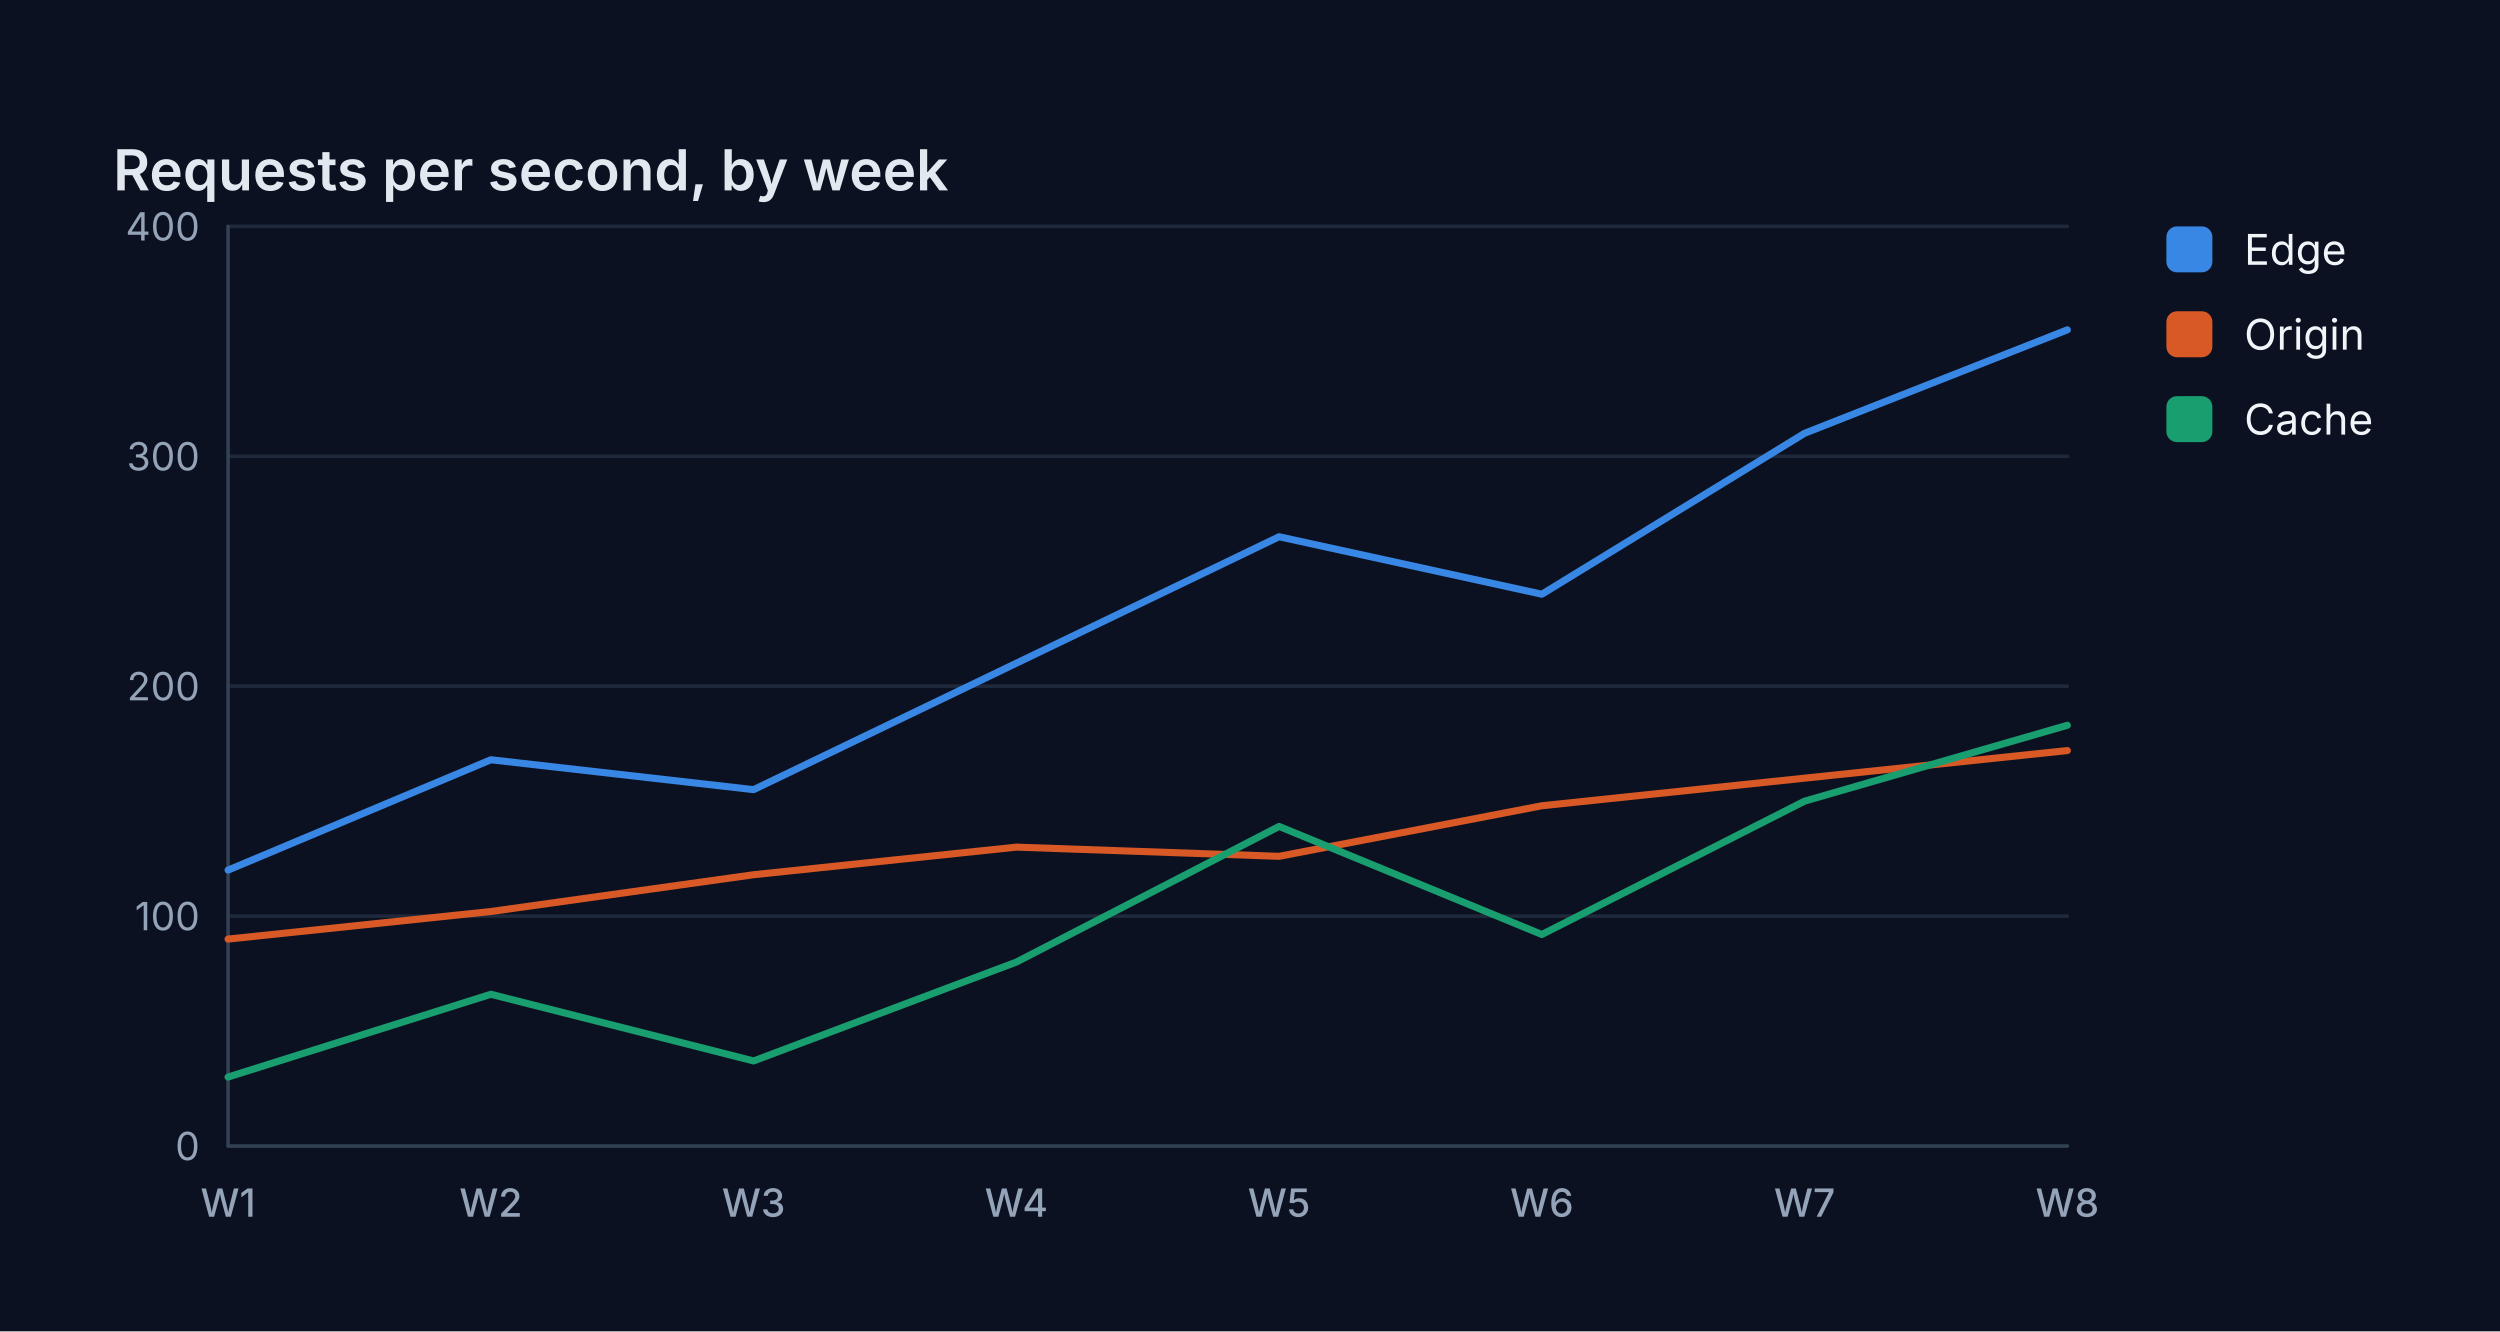
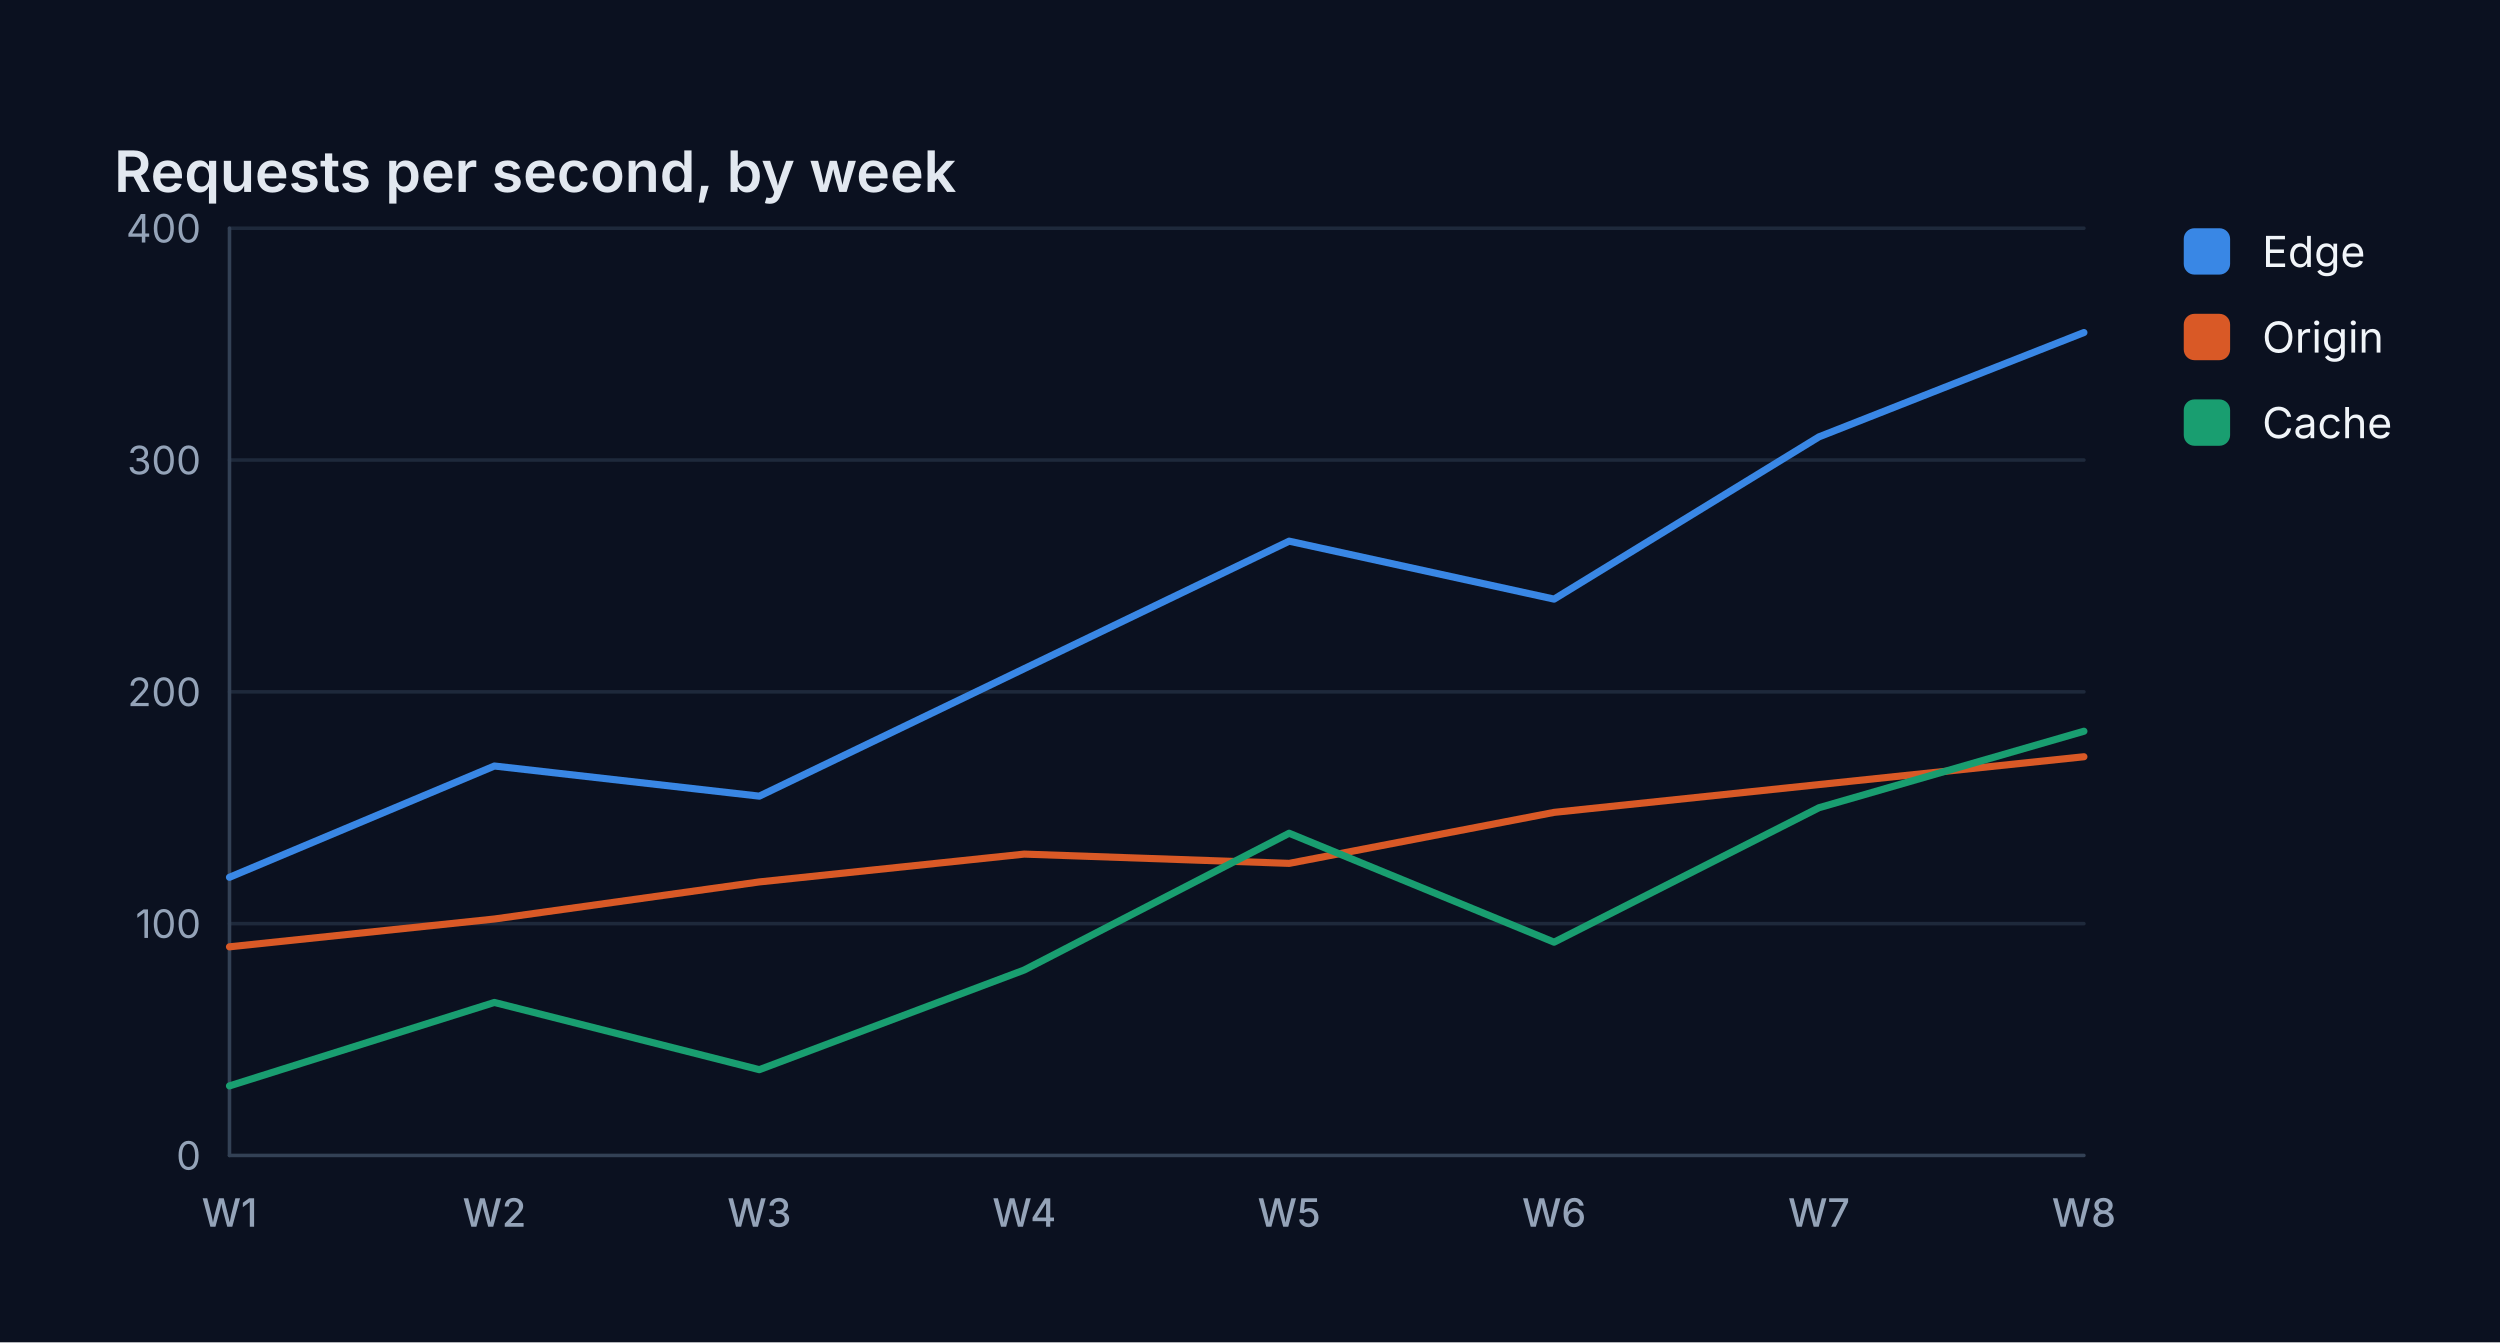
- <svg xmlns="http://www.w3.org/2000/svg" width="706.8" height="376.4" viewBox="0 0 706.8 376.4">
-   <rect x="0" y="0" width="706.8" height="376.4" fill="#0b1120" />
+ <svg xmlns="http://www.w3.org/2000/svg" width="701.03" height="376.4" viewBox="0 0 701.03 376.4">
+   <rect x="0" y="0" width="701.03" height="376.4" fill="#0b1120" />
  <g transform="translate(32,32)">
-     <line x1="32.48" y1="292" x2="552.48" y2="292" stroke="#334155" stroke-width="1" stroke-linecap="round" />
-     <line x1="32.48" y1="227" x2="552.48" y2="227" stroke="#1e293b" stroke-width="1" stroke-linecap="round" />
-     <line x1="32.48" y1="162" x2="552.48" y2="162" stroke="#1e293b" stroke-width="1" stroke-linecap="round" />
-     <line x1="32.48" y1="97" x2="552.48" y2="97" stroke="#1e293b" stroke-width="1" stroke-linecap="round" />
-     <line x1="32.48" y1="32" x2="552.48" y2="32" stroke="#1e293b" stroke-width="1" stroke-linecap="round" />
-     <line x1="32.48" y1="32" x2="32.48" y2="292" stroke="#334155" stroke-width="1" stroke-linecap="round" />
-     <polyline points="32.48,214 106.77,182.8 181.05,191.25 255.34,155.5 329.62,119.75 403.91,136 478.19,90.5 552.48,61.25" fill="none" stroke="#3987e5" stroke-width="2" stroke-linejoin="round" stroke-linecap="round" />
-     <polyline points="32.48,233.5 106.77,225.7 181.05,215.3 255.34,207.5 329.62,210.1 403.91,195.8 478.19,188 552.48,180.2" fill="none" stroke="#d95926" stroke-width="2" stroke-linejoin="round" stroke-linecap="round" />
-     <polyline points="32.48,272.5 106.77,249.1 181.05,267.95 255.34,240 329.62,201.65 403.91,232.2 478.19,194.5 552.48,173.05" fill="none" stroke="#199e70" stroke-width="2" stroke-linejoin="round" stroke-linecap="round" />
-     <rect x="580.48" y="32" width="13" height="13" rx="3" fill="#3987e5" stroke="none" stroke-width="0" />
-     <rect x="580.48" y="56" width="13" height="13" rx="3" fill="#d95926" stroke="none" stroke-width="0" />
-     <rect x="580.48" y="80" width="13" height="13" rx="3" fill="#199e70" stroke="none" stroke-width="0" />
+     <line x1="32.35" y1="292" x2="552.35" y2="292" stroke="#334155" stroke-width="1" stroke-linecap="round" />
+     <line x1="32.35" y1="227" x2="552.35" y2="227" stroke="#1e293b" stroke-width="1" stroke-linecap="round" />
+     <line x1="32.35" y1="162" x2="552.35" y2="162" stroke="#1e293b" stroke-width="1" stroke-linecap="round" />
+     <line x1="32.35" y1="97" x2="552.35" y2="97" stroke="#1e293b" stroke-width="1" stroke-linecap="round" />
+     <line x1="32.35" y1="32" x2="552.35" y2="32" stroke="#1e293b" stroke-width="1" stroke-linecap="round" />
+     <line x1="32.35" y1="32" x2="32.35" y2="292" stroke="#334155" stroke-width="1" stroke-linecap="round" />
+     <polyline points="32.35,214 106.63,182.8 180.92,191.25 255.21,155.5 329.49,119.75 403.78,136 478.06,90.5 552.35,61.25" fill="none" stroke="#3987e5" stroke-width="2" stroke-linejoin="round" stroke-linecap="round" />
+     <polyline points="32.35,233.5 106.63,225.7 180.92,215.3 255.21,207.5 329.49,210.1 403.78,195.8 478.06,188 552.35,180.2" fill="none" stroke="#d95926" stroke-width="2" stroke-linejoin="round" stroke-linecap="round" />
+     <polyline points="32.35,272.5 106.63,249.1 180.92,267.95 255.21,240 329.49,201.65 403.78,232.2 478.06,194.5 552.35,173.05" fill="none" stroke="#199e70" stroke-width="2" stroke-linejoin="round" stroke-linecap="round" />
+     <rect x="580.35" y="32" width="13" height="13" rx="3" fill="#3987e5" stroke="none" stroke-width="0" />
+     <rect x="580.35" y="56" width="13" height="13" rx="3" fill="#d95926" stroke="none" stroke-width="0" />
+     <rect x="580.35" y="80" width="13" height="13" rx="3" fill="#199e70" stroke="none" stroke-width="0" />
    <text x="0" y="16" text-anchor="start" dominant-baseline="central" font-family="Inter, ui-sans-serif, system-ui, sans-serif" font-size="16" font-weight="600" fill="#e2e8f0">Requests per second, by week</text>
-     <text x="24.48" y="292" text-anchor="end" dominant-baseline="central" font-family="Inter, ui-sans-serif, system-ui, sans-serif" font-size="11" font-weight="400" fill="#94a3b8">0</text>
-     <text x="24.48" y="227" text-anchor="end" dominant-baseline="central" font-family="Inter, ui-sans-serif, system-ui, sans-serif" font-size="11" font-weight="400" fill="#94a3b8">100</text>
-     <text x="24.48" y="162" text-anchor="end" dominant-baseline="central" font-family="Inter, ui-sans-serif, system-ui, sans-serif" font-size="11" font-weight="400" fill="#94a3b8">200</text>
-     <text x="24.48" y="97" text-anchor="end" dominant-baseline="central" font-family="Inter, ui-sans-serif, system-ui, sans-serif" font-size="11" font-weight="400" fill="#94a3b8">300</text>
-     <text x="24.48" y="32" text-anchor="end" dominant-baseline="central" font-family="Inter, ui-sans-serif, system-ui, sans-serif" font-size="11" font-weight="400" fill="#94a3b8">400</text>
-     <text x="32.48" y="308" text-anchor="middle" dominant-baseline="central" font-family="Inter, ui-sans-serif, system-ui, sans-serif" font-size="11" font-weight="500" fill="#94a3b8">W1</text>
-     <text x="106.77" y="308" text-anchor="middle" dominant-baseline="central" font-family="Inter, ui-sans-serif, system-ui, sans-serif" font-size="11" font-weight="500" fill="#94a3b8">W2</text>
-     <text x="181.05" y="308" text-anchor="middle" dominant-baseline="central" font-family="Inter, ui-sans-serif, system-ui, sans-serif" font-size="11" font-weight="500" fill="#94a3b8">W3</text>
-     <text x="255.34" y="308" text-anchor="middle" dominant-baseline="central" font-family="Inter, ui-sans-serif, system-ui, sans-serif" font-size="11" font-weight="500" fill="#94a3b8">W4</text>
-     <text x="329.62" y="308" text-anchor="middle" dominant-baseline="central" font-family="Inter, ui-sans-serif, system-ui, sans-serif" font-size="11" font-weight="500" fill="#94a3b8">W5</text>
-     <text x="403.91" y="308" text-anchor="middle" dominant-baseline="central" font-family="Inter, ui-sans-serif, system-ui, sans-serif" font-size="11" font-weight="500" fill="#94a3b8">W6</text>
-     <text x="478.19" y="308" text-anchor="middle" dominant-baseline="central" font-family="Inter, ui-sans-serif, system-ui, sans-serif" font-size="11" font-weight="500" fill="#94a3b8">W7</text>
-     <text x="552.48" y="308" text-anchor="middle" dominant-baseline="central" font-family="Inter, ui-sans-serif, system-ui, sans-serif" font-size="11" font-weight="500" fill="#94a3b8">W8</text>
-     <text x="602.48" y="38.5" text-anchor="start" dominant-baseline="central" font-family="Inter, ui-sans-serif, system-ui, sans-serif" font-size="12" font-weight="400" fill="#f1f5f9">Edge</text>
-     <text x="602.48" y="62.5" text-anchor="start" dominant-baseline="central" font-family="Inter, ui-sans-serif, system-ui, sans-serif" font-size="12" font-weight="400" fill="#f1f5f9">Origin</text>
-     <text x="602.48" y="86.5" text-anchor="start" dominant-baseline="central" font-family="Inter, ui-sans-serif, system-ui, sans-serif" font-size="12" font-weight="400" fill="#f1f5f9">Cache</text>
+     <text x="24.35" y="292" text-anchor="end" dominant-baseline="central" font-family="Inter, ui-sans-serif, system-ui, sans-serif" font-size="11" font-weight="400" fill="#94a3b8">0</text>
+     <text x="24.35" y="227" text-anchor="end" dominant-baseline="central" font-family="Inter, ui-sans-serif, system-ui, sans-serif" font-size="11" font-weight="400" fill="#94a3b8">100</text>
+     <text x="24.35" y="162" text-anchor="end" dominant-baseline="central" font-family="Inter, ui-sans-serif, system-ui, sans-serif" font-size="11" font-weight="400" fill="#94a3b8">200</text>
+     <text x="24.35" y="97" text-anchor="end" dominant-baseline="central" font-family="Inter, ui-sans-serif, system-ui, sans-serif" font-size="11" font-weight="400" fill="#94a3b8">300</text>
+     <text x="24.35" y="32" text-anchor="end" dominant-baseline="central" font-family="Inter, ui-sans-serif, system-ui, sans-serif" font-size="11" font-weight="400" fill="#94a3b8">400</text>
+     <text x="32.35" y="308" text-anchor="middle" dominant-baseline="central" font-family="Inter, ui-sans-serif, system-ui, sans-serif" font-size="11" font-weight="500" fill="#94a3b8">W1</text>
+     <text x="106.63" y="308" text-anchor="middle" dominant-baseline="central" font-family="Inter, ui-sans-serif, system-ui, sans-serif" font-size="11" font-weight="500" fill="#94a3b8">W2</text>
+     <text x="180.92" y="308" text-anchor="middle" dominant-baseline="central" font-family="Inter, ui-sans-serif, system-ui, sans-serif" font-size="11" font-weight="500" fill="#94a3b8">W3</text>
+     <text x="255.21" y="308" text-anchor="middle" dominant-baseline="central" font-family="Inter, ui-sans-serif, system-ui, sans-serif" font-size="11" font-weight="500" fill="#94a3b8">W4</text>
+     <text x="329.49" y="308" text-anchor="middle" dominant-baseline="central" font-family="Inter, ui-sans-serif, system-ui, sans-serif" font-size="11" font-weight="500" fill="#94a3b8">W5</text>
+     <text x="403.78" y="308" text-anchor="middle" dominant-baseline="central" font-family="Inter, ui-sans-serif, system-ui, sans-serif" font-size="11" font-weight="500" fill="#94a3b8">W6</text>
+     <text x="478.06" y="308" text-anchor="middle" dominant-baseline="central" font-family="Inter, ui-sans-serif, system-ui, sans-serif" font-size="11" font-weight="500" fill="#94a3b8">W7</text>
+     <text x="552.35" y="308" text-anchor="middle" dominant-baseline="central" font-family="Inter, ui-sans-serif, system-ui, sans-serif" font-size="11" font-weight="500" fill="#94a3b8">W8</text>
+     <text x="602.35" y="38.5" text-anchor="start" dominant-baseline="central" font-family="Inter, ui-sans-serif, system-ui, sans-serif" font-size="12" font-weight="400" fill="#f1f5f9">Edge</text>
+     <text x="602.35" y="62.5" text-anchor="start" dominant-baseline="central" font-family="Inter, ui-sans-serif, system-ui, sans-serif" font-size="12" font-weight="400" fill="#f1f5f9">Origin</text>
+     <text x="602.35" y="86.5" text-anchor="start" dominant-baseline="central" font-family="Inter, ui-sans-serif, system-ui, sans-serif" font-size="12" font-weight="400" fill="#f1f5f9">Cache</text>
  </g>
</svg>
